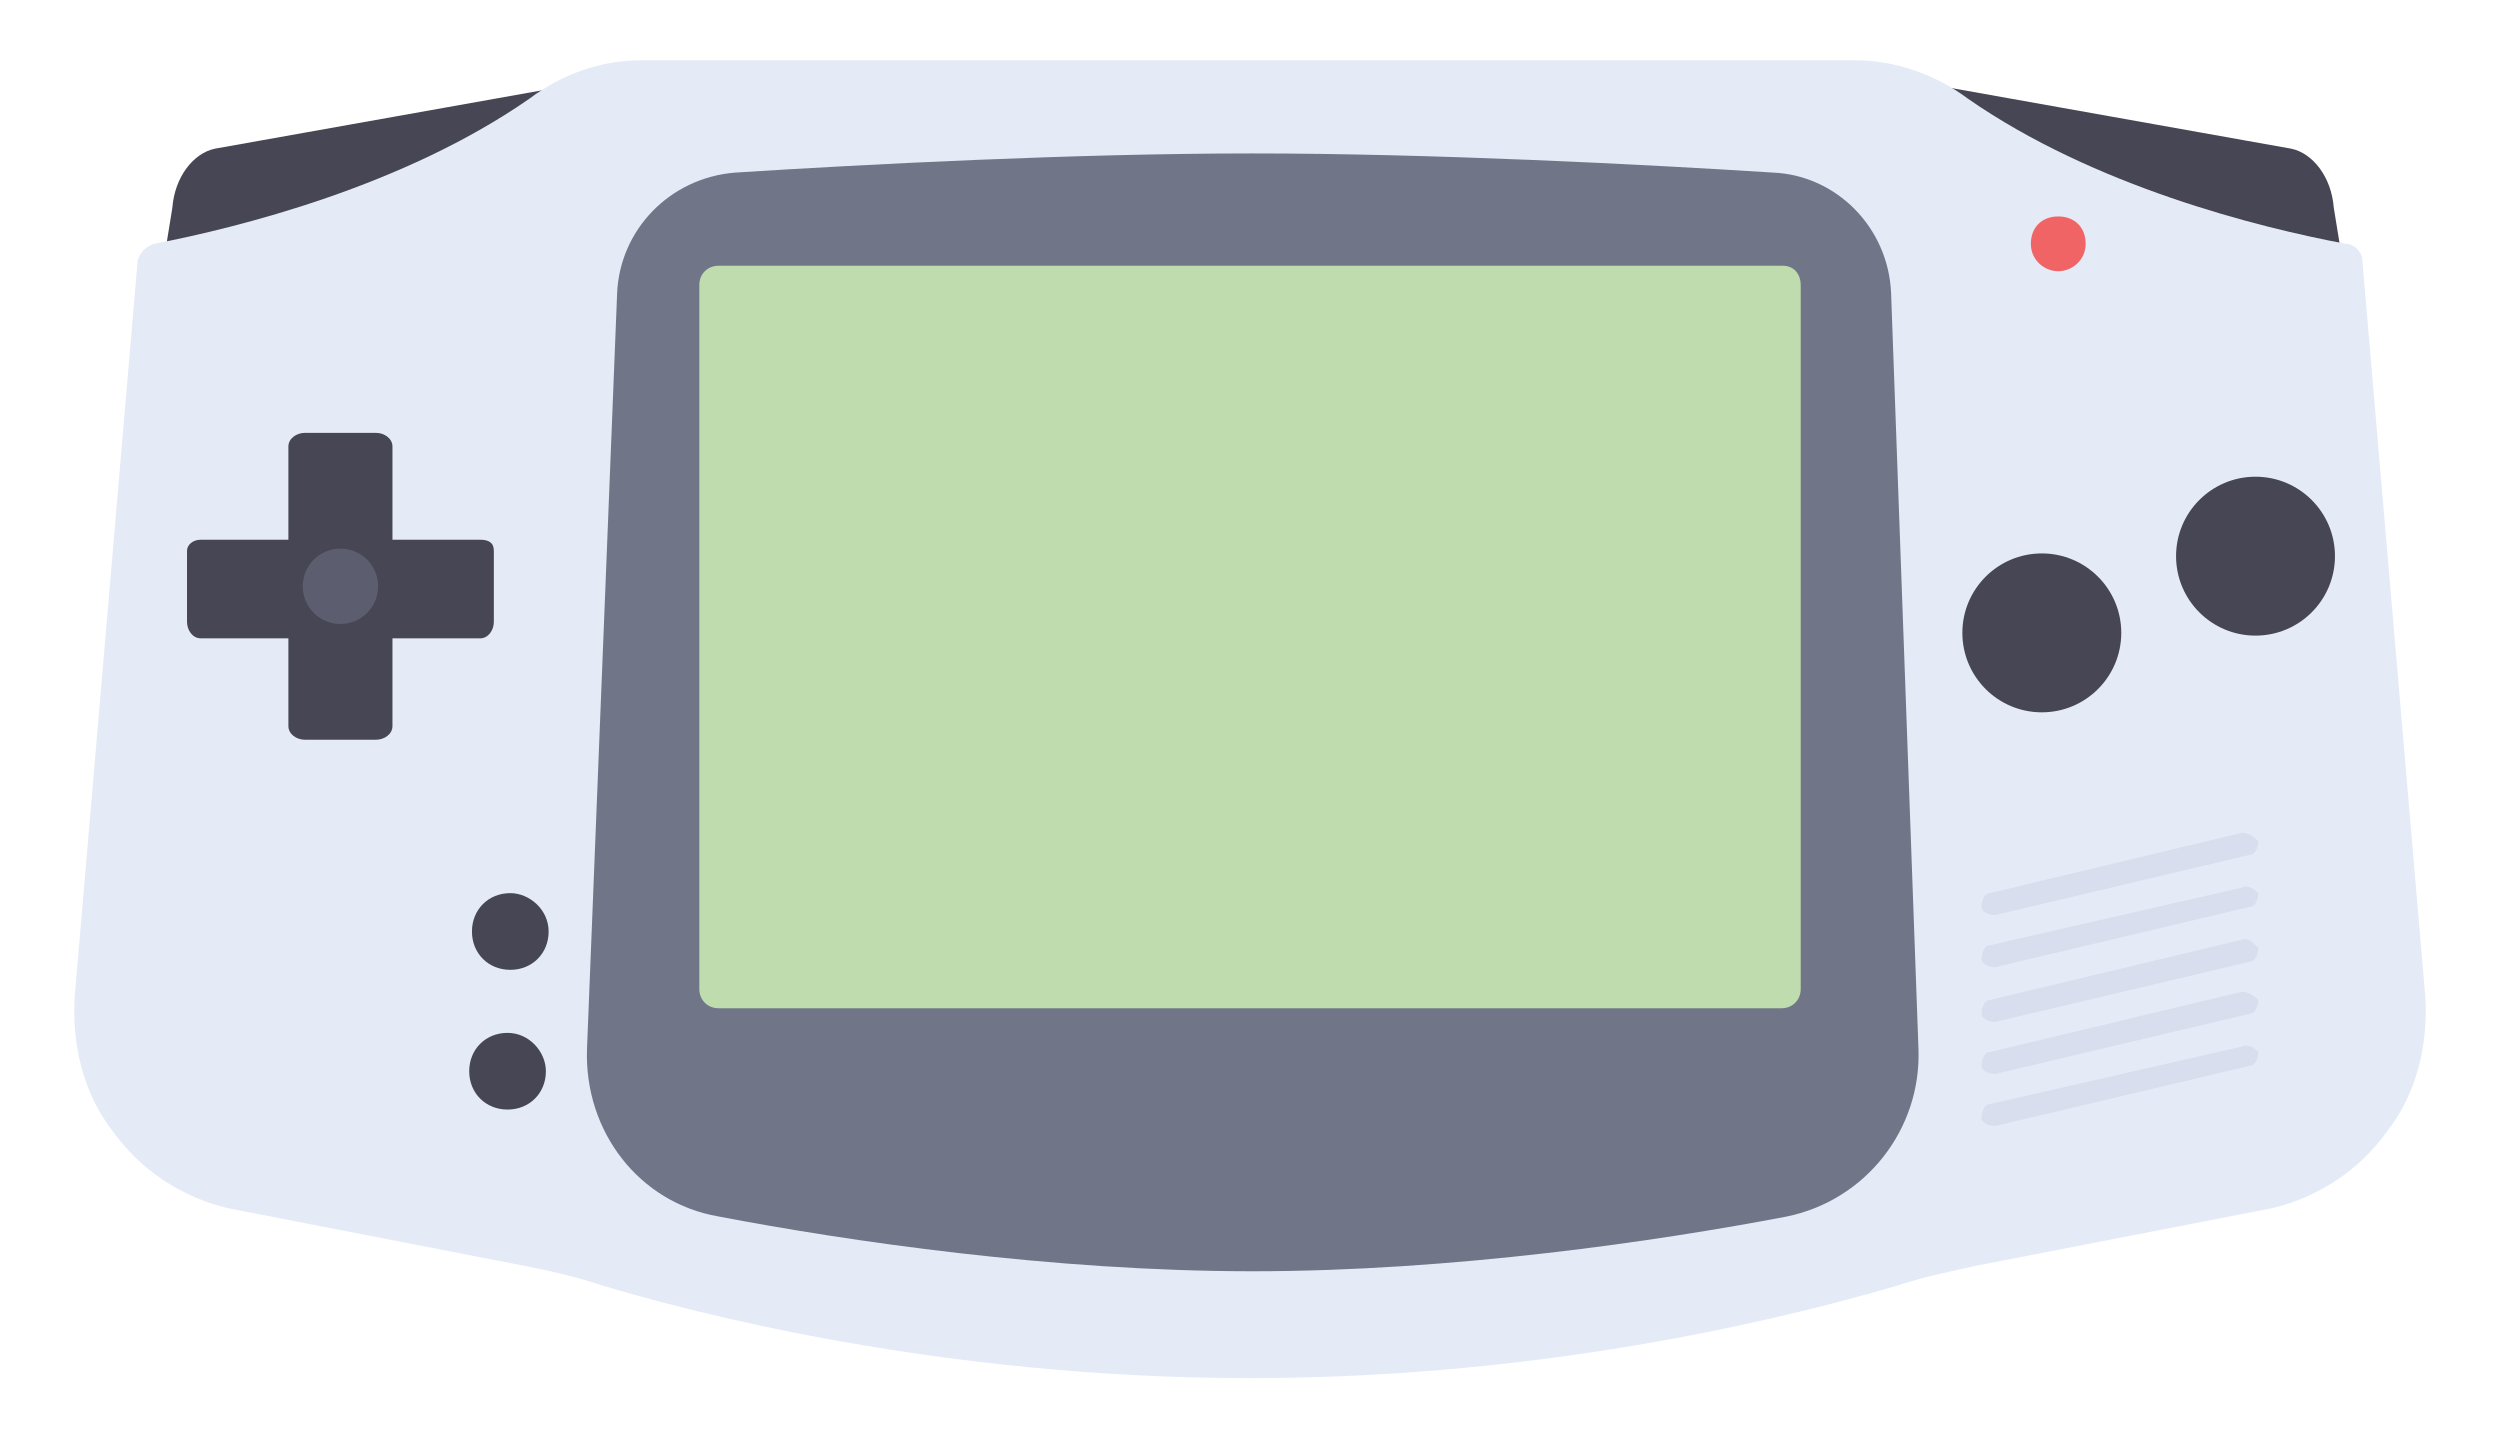
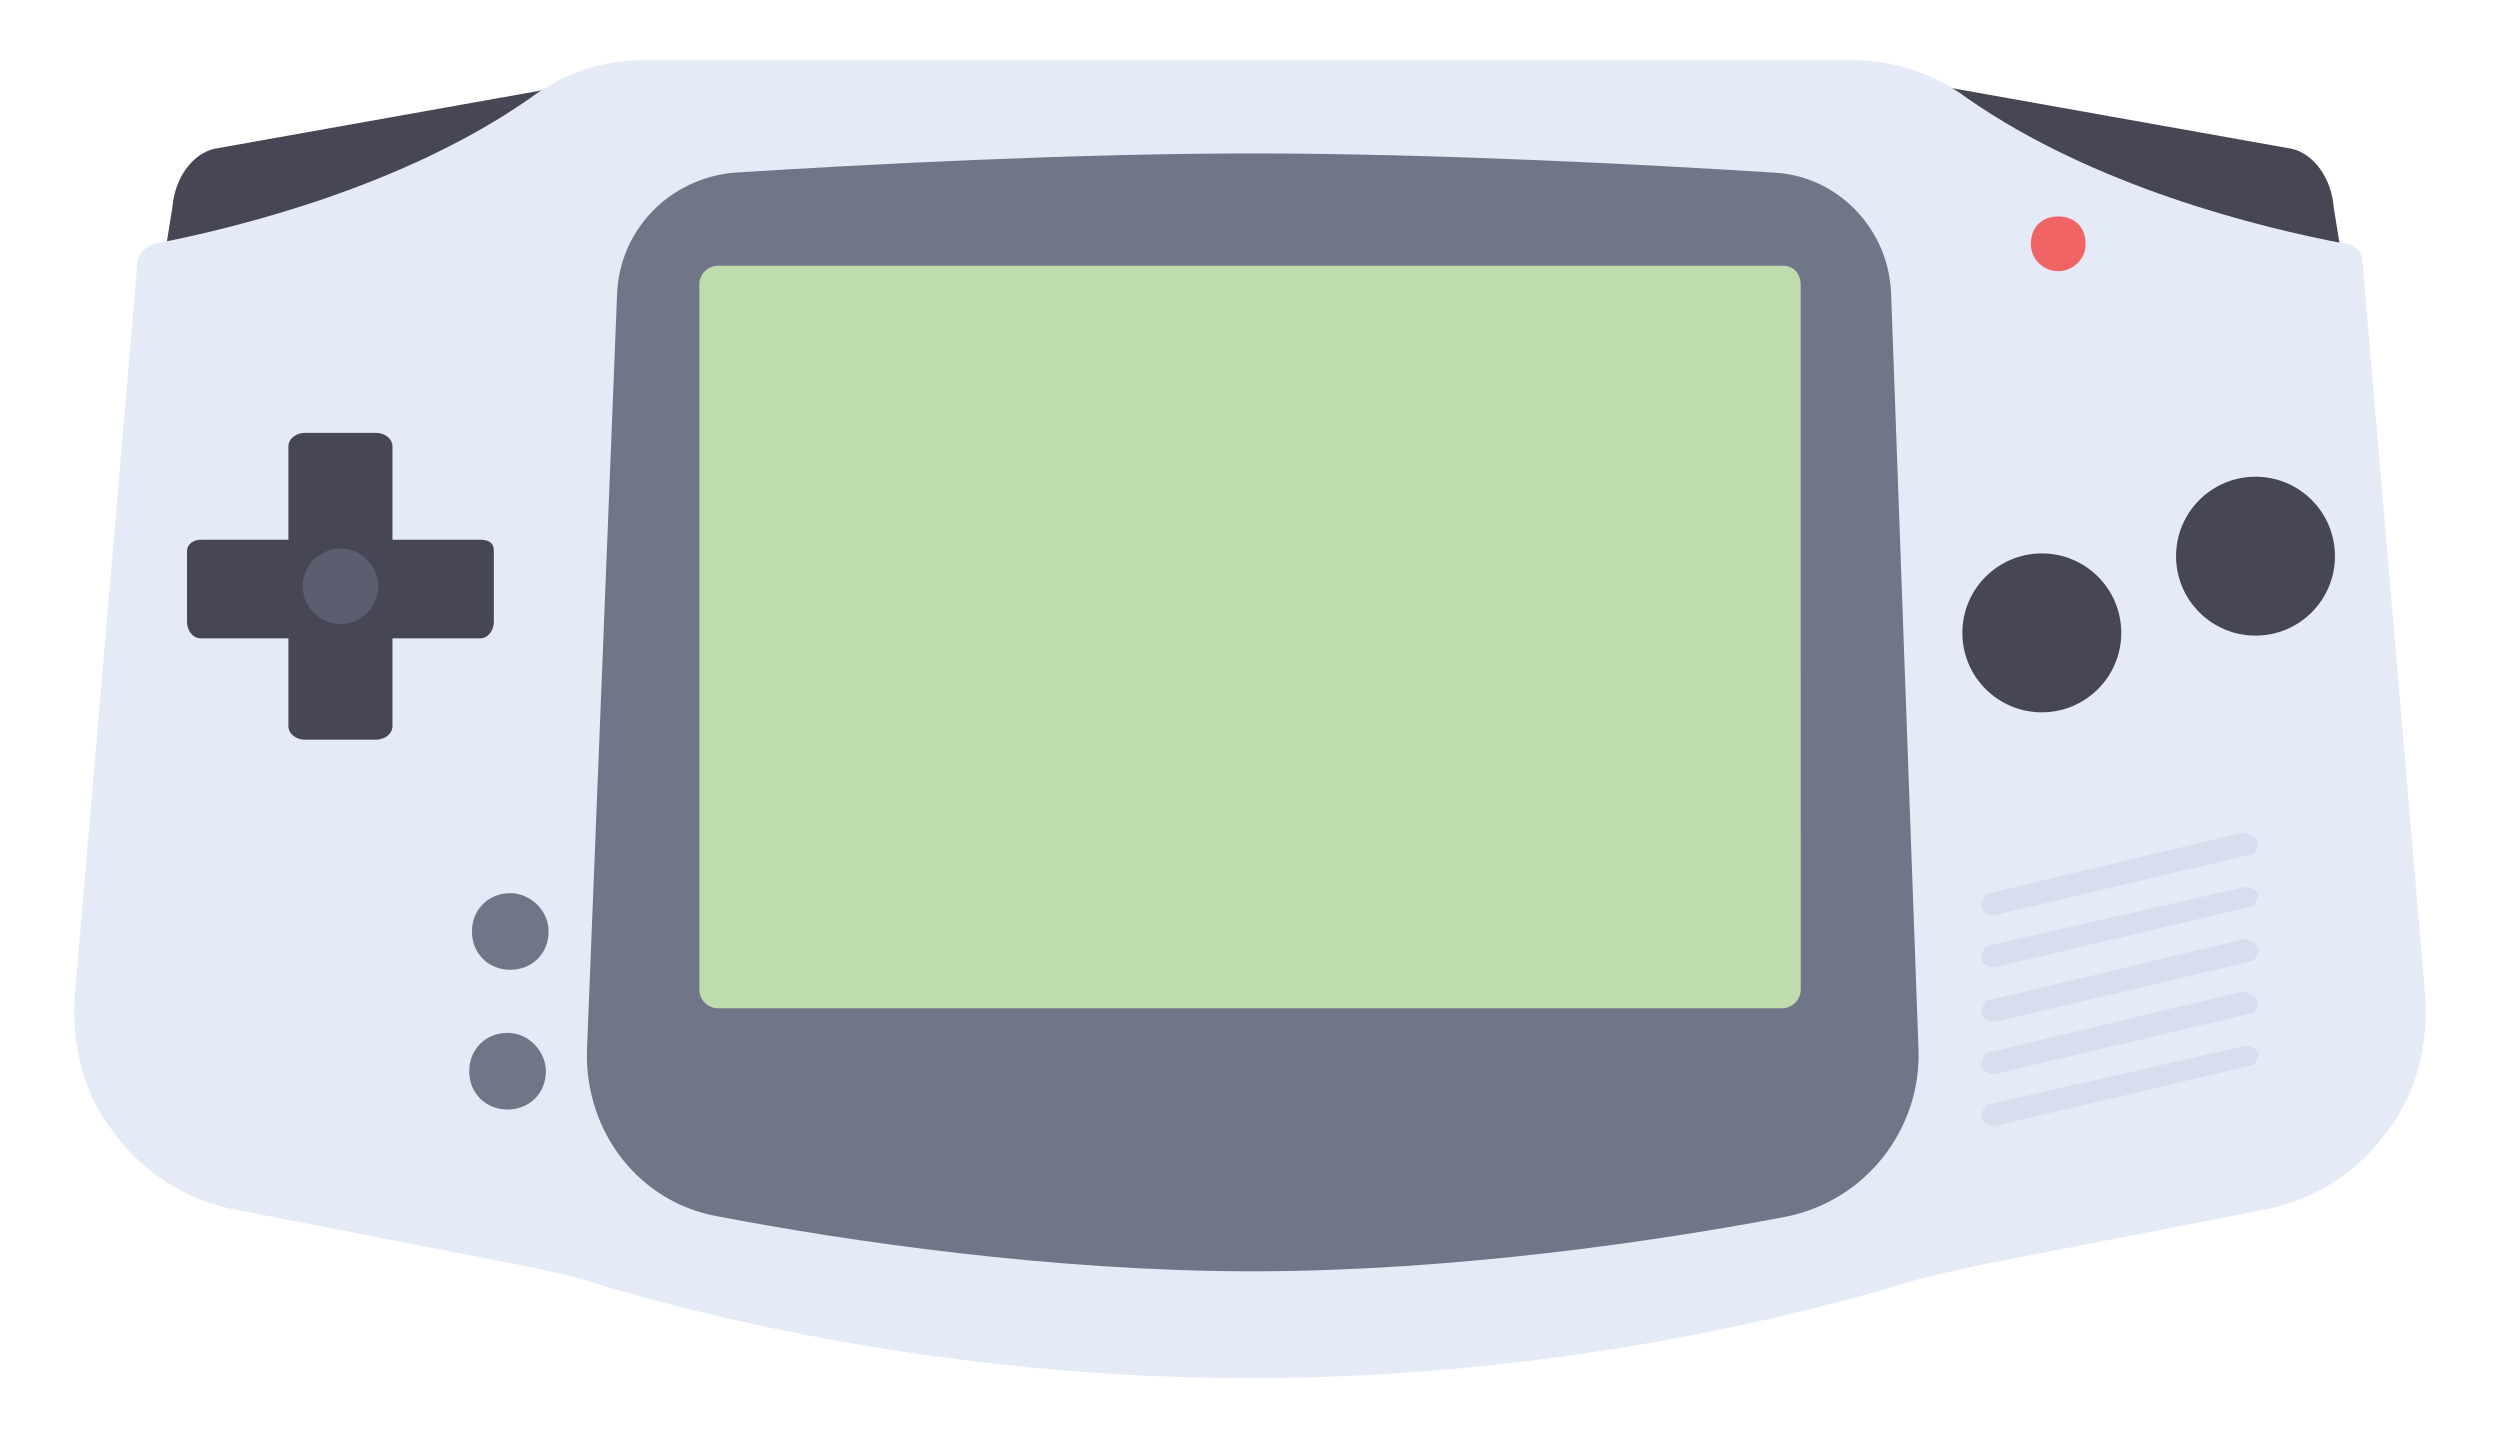
<svg xmlns="http://www.w3.org/2000/svg" version="1.1" id="Layer_1" x="0px" y="0px" width="73px" height="42px" viewBox="0 0 73 42" enable-background="new 0 0 73 42" xml:space="preserve">
-   <path fill="#464655" d="M68.147,6.07c-0.069-0.904-0.612-1.592-1.235-1.727l-11.41-2.036c4.765,3.094,9.891,4.522,12.879,5.202  L68.147,6.07z" />
+   <path fill="#464655" d="M68.146,6.07c-0.068-0.904-0.611-1.592-1.234-1.727l-11.41-2.036c4.766,3.094,9.891,4.522,12.879,5.202  L68.146,6.07z" />
  <path fill="#464655" d="M4.799,7.51c2.988-0.681,8.114-2.109,12.879-5.203L6.267,4.343C5.644,4.479,5.102,5.166,5.032,6.07  L4.799,7.51z" />
-   <path fill="#E4EAF6" d="M70.82,29.12L68.98,7.6c0-0.24-0.24-0.48-0.48-0.48c-2.559-0.48-7.359-1.68-11.039-4.24  c-0.961-0.72-2.16-1.12-3.281-1.12H36.5H18.741c-1.2,0-2.32,0.4-3.28,1.12C11.781,5.44,6.981,6.64,4.5,7.12  C4.26,7.2,4.1,7.36,4.02,7.6L2.18,29.12c-0.08,1.359,0.24,2.8,1.12,3.92c0.8,1.12,2,1.92,3.36,2.24l8.64,1.68  c0.8,0.16,1.521,0.32,2.24,0.561c2.64,0.799,9.92,2.72,18.959,2.72c9.042,0,16.241-1.921,18.961-2.72  c0.719-0.24,1.52-0.4,2.24-0.561l8.639-1.68c1.361-0.32,2.561-1.12,3.361-2.24C70.58,31.92,70.9,30.479,70.82,29.12z" />
-   <path fill="#F16465" d="M60.1,7.92c0.4,0,0.801-0.32,0.801-0.8s-0.32-0.8-0.801-0.8c-0.479,0-0.799,0.32-0.799,0.8  S59.701,7.92,60.1,7.92z" />
-   <path fill="#D8DEED" d="M65.461,28.96L58.1,30.72c-0.158,0-0.238,0.24-0.238,0.4s0.238,0.24,0.398,0.24l7.441-1.76  c0.16,0,0.24-0.24,0.24-0.4C65.781,29.04,65.621,28.96,65.461,28.96z" />
-   <path fill="#D8DEED" d="M65.461,24.319L58.1,26.08c-0.158,0-0.238,0.239-0.238,0.399s0.238,0.24,0.398,0.24l7.441-1.76  c0.16,0,0.24-0.24,0.24-0.4C65.781,24.399,65.621,24.319,65.461,24.319z" />
-   <path fill="#D8DEED" d="M65.461,27.44L58.1,29.2c-0.158,0-0.238,0.24-0.238,0.4S58.1,29.84,58.26,29.84l7.441-1.76  c0.16,0,0.24-0.24,0.24-0.399C65.781,27.521,65.621,27.36,65.461,27.44z" />
-   <path fill="#D8DEED" d="M65.461,25.92L58.1,27.601c-0.158,0-0.238,0.239-0.238,0.399s0.238,0.24,0.398,0.24l7.441-1.761  c0.16,0,0.24-0.239,0.24-0.399C65.781,25.92,65.621,25.84,65.461,25.92z" />
+   <path fill="#E4EAF6" d="M70.82,29.12L68.98,7.6c0-0.24-0.24-0.48-0.48-0.48c-2.559-0.48-7.359-1.68-11.039-4.24  c-0.961-0.72-2.16-1.12-3.281-1.12H36.5H18.741c-1.2,0-2.32,0.4-3.28,1.12C11.781,5.44,6.981,6.64,4.5,7.12  C4.26,7.2,4.1,7.36,4.02,7.6L2.18,29.12c-0.08,1.358,0.24,2.8,1.12,3.92c0.8,1.12,2,1.92,3.36,2.239l8.64,1.681  c0.8,0.16,1.521,0.319,2.24,0.562c2.64,0.799,9.92,2.72,18.959,2.72c9.042,0,16.241-1.921,18.961-2.72  c0.72-0.24,1.521-0.4,2.24-0.562l8.639-1.681C67.7,34.96,68.9,34.16,69.7,33.04C70.58,31.92,70.9,30.479,70.82,29.12z" />
+   <path fill="#F16465" d="M60.1,7.92c0.4,0,0.801-0.32,0.801-0.8s-0.319-0.8-0.801-0.8c-0.479,0-0.799,0.32-0.799,0.8  S59.701,7.92,60.1,7.92z" />
+   <path fill="#D8DEED" d="M65.461,28.96L58.1,30.721c-0.158,0-0.238,0.239-0.238,0.399c0,0.159,0.238,0.239,0.398,0.239l7.441-1.76  c0.16,0,0.24-0.24,0.24-0.399C65.781,29.04,65.621,28.96,65.461,28.96z" />
+   <path fill="#D8DEED" d="M65.461,24.318L58.1,26.08c-0.158,0-0.238,0.238-0.238,0.398s0.238,0.24,0.398,0.24l7.441-1.76  c0.16,0,0.24-0.24,0.24-0.4C65.781,24.398,65.621,24.318,65.461,24.318z" />
+   <path fill="#D8DEED" d="M65.461,27.439L58.1,29.2c-0.158,0-0.238,0.239-0.238,0.399s0.238,0.24,0.398,0.24l7.441-1.76  c0.16,0,0.24-0.24,0.24-0.398C65.781,27.521,65.621,27.359,65.461,27.439z" />
+   <path fill="#D8DEED" d="M65.461,25.92L58.1,27.602c-0.158,0-0.238,0.238-0.238,0.398s0.238,0.24,0.398,0.24l7.441-1.762  c0.16,0,0.24-0.238,0.24-0.398C65.781,25.92,65.621,25.84,65.461,25.92z" />
  <circle fill="#464655" cx="59.621" cy="18.48" r="2.32" />
-   <path fill="#707687" d="M56.02,30.64c0.08,2.32-1.52,4.4-3.84,4.881c-3.76,0.72-9.76,1.6-15.6,1.6c-5.839,0-11.839-0.88-15.599-1.6  c-2.32-0.4-3.92-2.48-3.841-4.881l0.88-22.08c0.08-1.84,1.521-3.36,3.44-3.52c3.76-0.24,9.92-0.56,15.119-0.56  c5.202,0,11.44,0.32,15.202,0.56c1.84,0.08,3.359,1.6,3.439,3.52L56.02,30.64z" />
-   <path fill="#BFDCAF" d="M52.58,8.32c0-0.32-0.199-0.56-0.518-0.56H20.981c-0.32,0-0.561,0.24-0.561,0.56v20.56  c0,0.32,0.24,0.561,0.561,0.561H52.02c0.32,0,0.561-0.24,0.561-0.561V8.32L52.58,8.32z" />
-   <path fill="#D8DEED" d="M65.461,30.56L58.1,32.24c-0.158,0-0.238,0.239-0.238,0.399s0.238,0.24,0.398,0.24l7.441-1.76  c0.16,0,0.24-0.24,0.24-0.4C65.781,30.56,65.621,30.479,65.461,30.56z" />
-   <path fill="#464655" d="M15.94,31.28c0,0.64-0.479,1.119-1.119,1.119c-0.641,0-1.12-0.479-1.12-1.119c0-0.641,0.479-1.12,1.12-1.12  C15.46,30.16,15.94,30.72,15.94,31.28z" />
-   <path fill="#464655" d="M14.901,26.08c-0.641,0-1.12,0.479-1.12,1.12c0,0.64,0.479,1.119,1.12,1.119c0.64,0,1.119-0.479,1.119-1.119  C16.02,26.56,15.46,26.08,14.901,26.08z" />
-   <path fill="#464655" d="M14.42,18.16v-2.08c0-0.24-0.16-0.32-0.4-0.32h-2.56v-2.72c0-0.24-0.24-0.4-0.479-0.4h-2.08  c-0.24,0-0.48,0.16-0.48,0.4v2.72h-2.56c-0.24,0-0.4,0.16-0.4,0.32v2.08c0,0.239,0.16,0.479,0.4,0.479h2.56V21.2  c0,0.24,0.24,0.4,0.48,0.4h2.08c0.239,0,0.479-0.16,0.479-0.4V18.64h2.56C14.26,18.64,14.42,18.399,14.42,18.16z" />
+   <path fill="#707687" d="M56.02,30.641c0.08,2.319-1.52,4.399-3.84,4.881c-3.76,0.72-9.76,1.6-15.6,1.6  c-5.839,0-11.839-0.88-15.599-1.6c-2.32-0.4-3.92-2.48-3.841-4.881L18.02,8.56c0.08-1.84,1.521-3.36,3.44-3.52  c3.76-0.24,9.92-0.56,15.119-0.56c5.202,0,11.44,0.32,15.202,0.56c1.84,0.08,3.359,1.6,3.439,3.52L56.02,30.641z" />
+   <path fill="#BFDCAF" d="M52.58,8.32c0-0.32-0.199-0.56-0.518-0.56H20.981c-0.32,0-0.561,0.24-0.561,0.56v20.56  c0,0.32,0.24,0.562,0.561,0.562H52.02c0.32,0,0.562-0.24,0.562-0.562L52.58,8.32L52.58,8.32z" />
+   <path fill="#D8DEED" d="M65.461,30.561L58.1,32.24c-0.158,0-0.238,0.238-0.238,0.398s0.238,0.24,0.398,0.24l7.441-1.76  c0.16,0,0.24-0.24,0.24-0.4C65.781,30.561,65.621,30.479,65.461,30.561z" />
+   <path fill="#707687" d="M15.94,31.279c0,0.641-0.479,1.119-1.119,1.119c-0.641,0-1.12-0.479-1.12-1.119s0.479-1.119,1.12-1.119  C15.46,30.16,15.94,30.721,15.94,31.279z" />
+   <path fill="#707687" d="M14.901,26.08c-0.641,0-1.12,0.479-1.12,1.12c0,0.64,0.479,1.118,1.12,1.118c0.64,0,1.119-0.479,1.119-1.118  S15.46,26.08,14.901,26.08z" />
+   <path fill="#464655" d="M14.42,18.16v-2.08c0-0.24-0.16-0.32-0.4-0.32h-2.56v-2.72c0-0.24-0.24-0.4-0.479-0.4h-2.08  c-0.24,0-0.48,0.16-0.48,0.4v2.72h-2.56c-0.24,0-0.4,0.16-0.4,0.32v2.08c0,0.239,0.16,0.479,0.4,0.479h2.56V21.2  c0,0.24,0.24,0.399,0.48,0.399h2.08c0.239,0,0.479-0.16,0.479-0.399v-2.56h2.56C14.26,18.64,14.42,18.399,14.42,18.16z" />
  <circle fill="#464655" cx="65.861" cy="16.24" r="2.32" />
  <circle fill="#5C5E6F" cx="9.94" cy="17.12" r="1.1" />
</svg>
